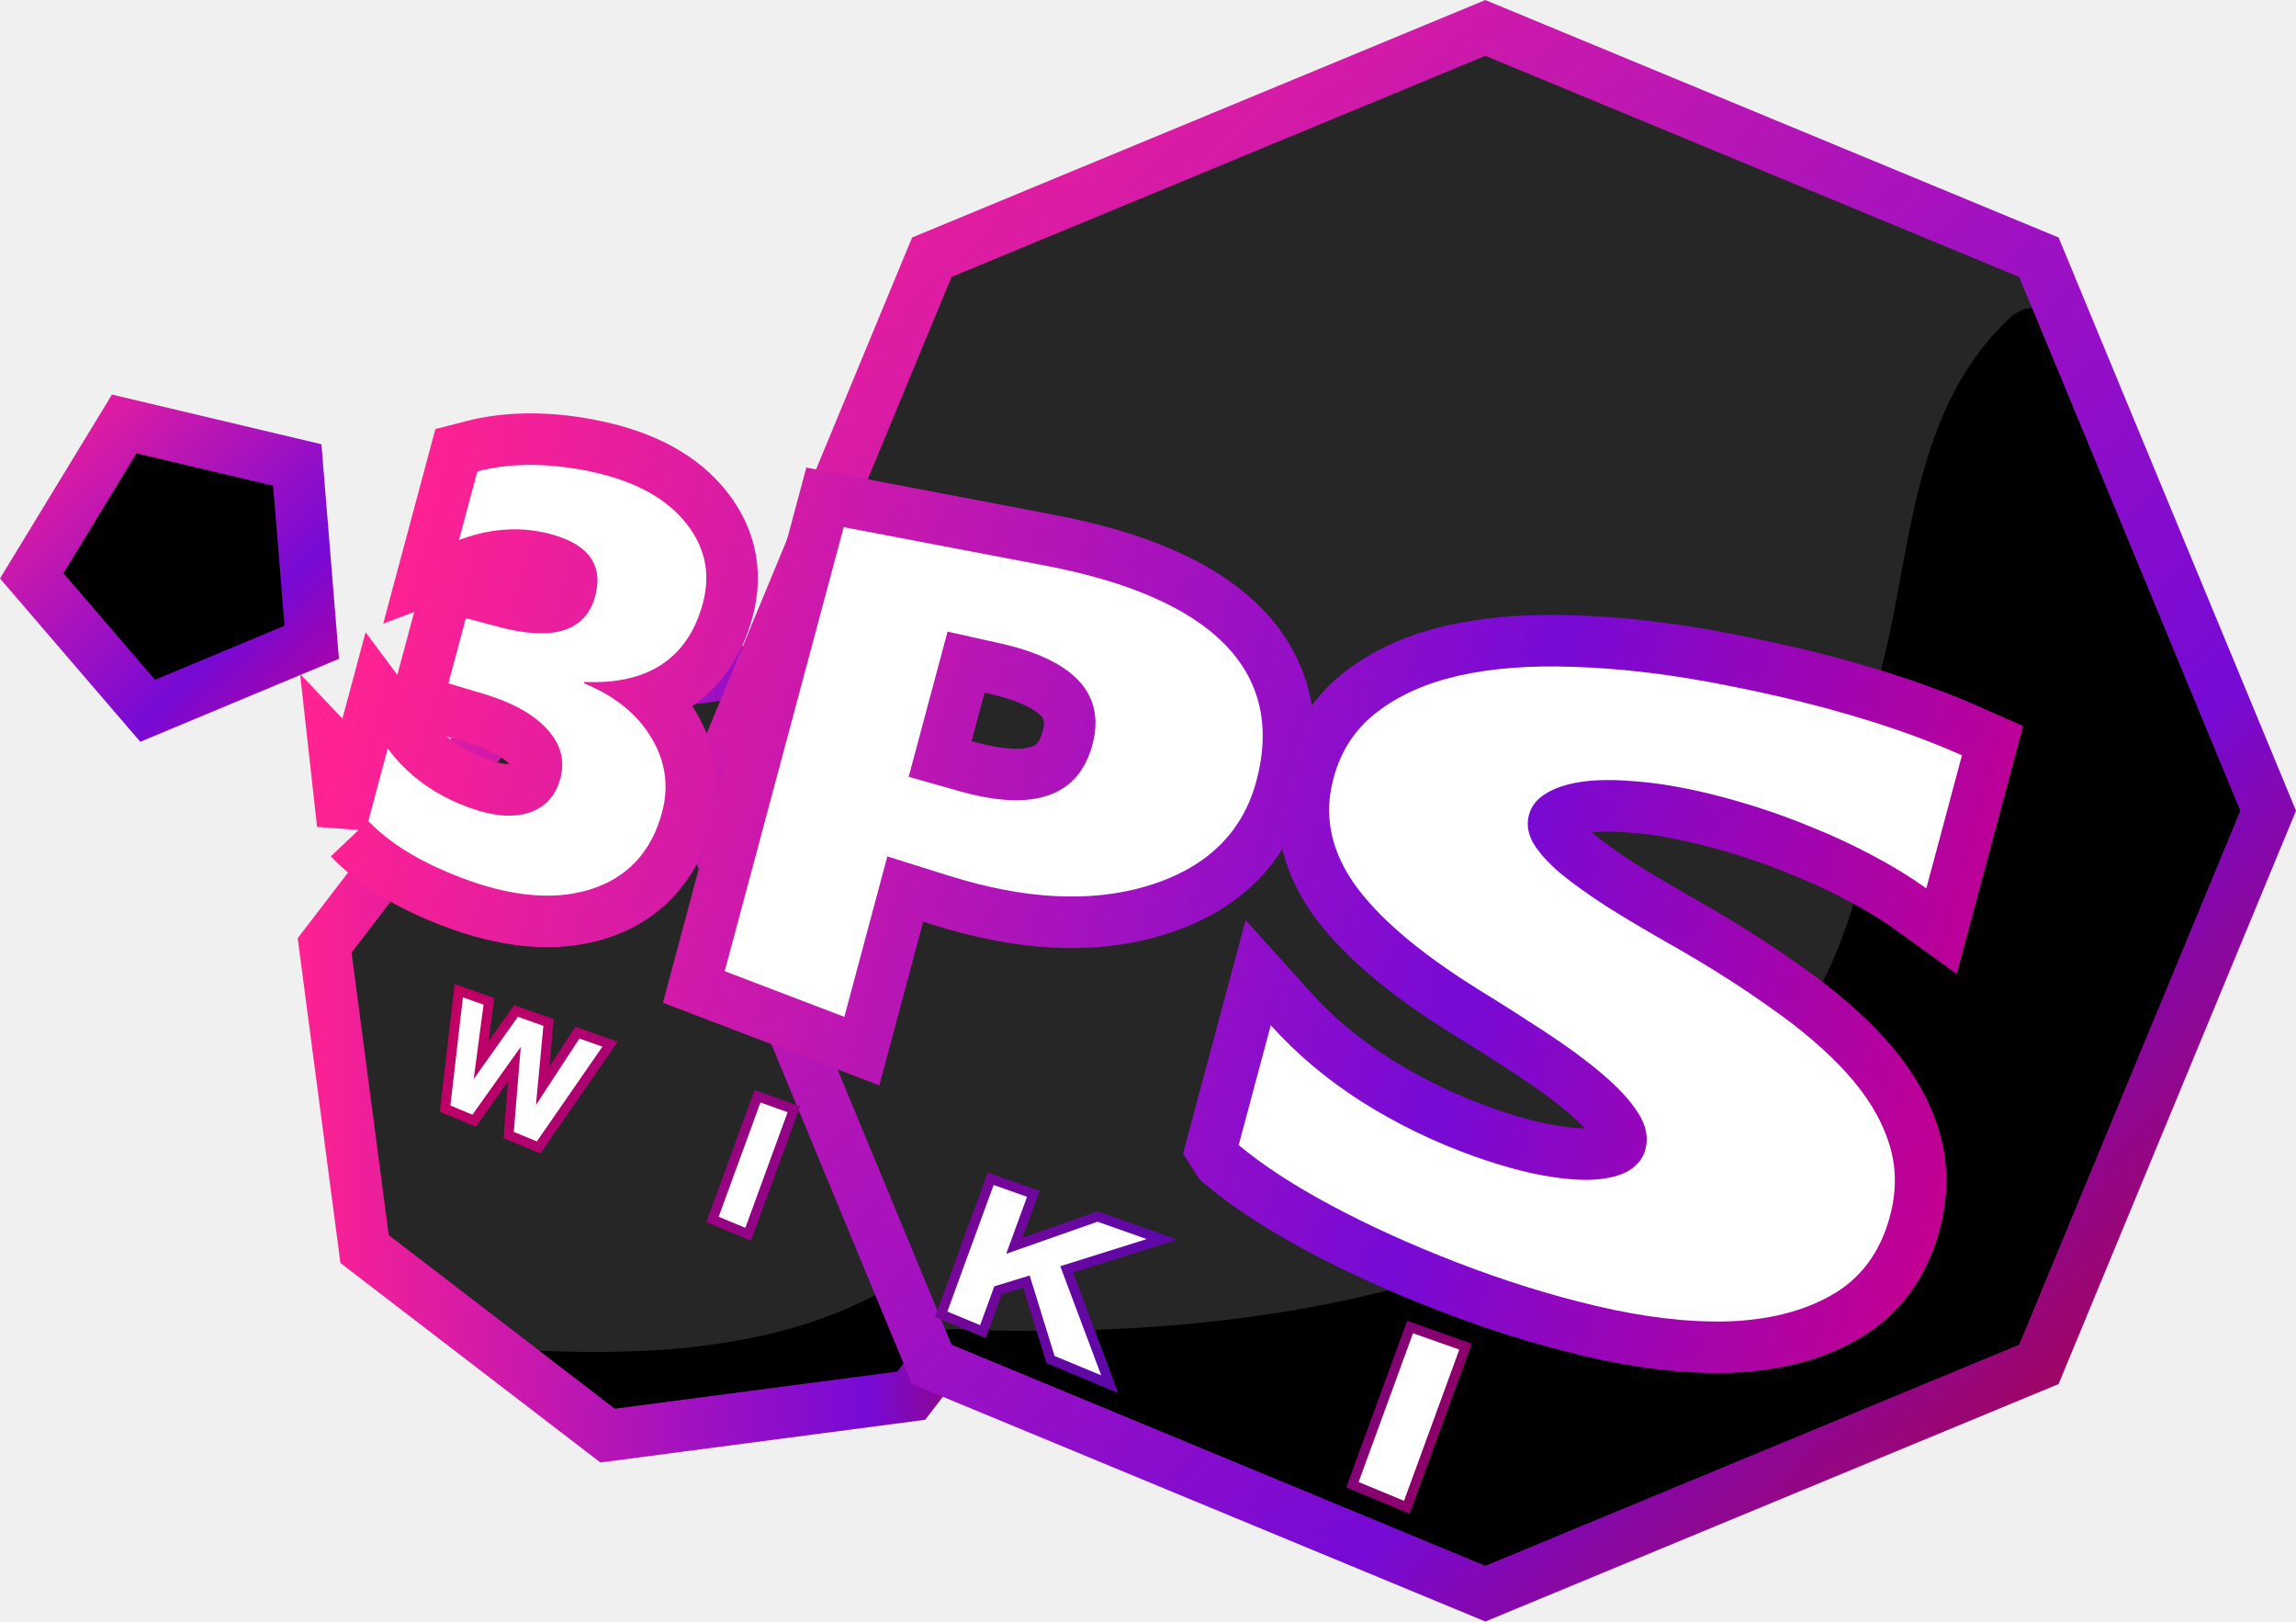
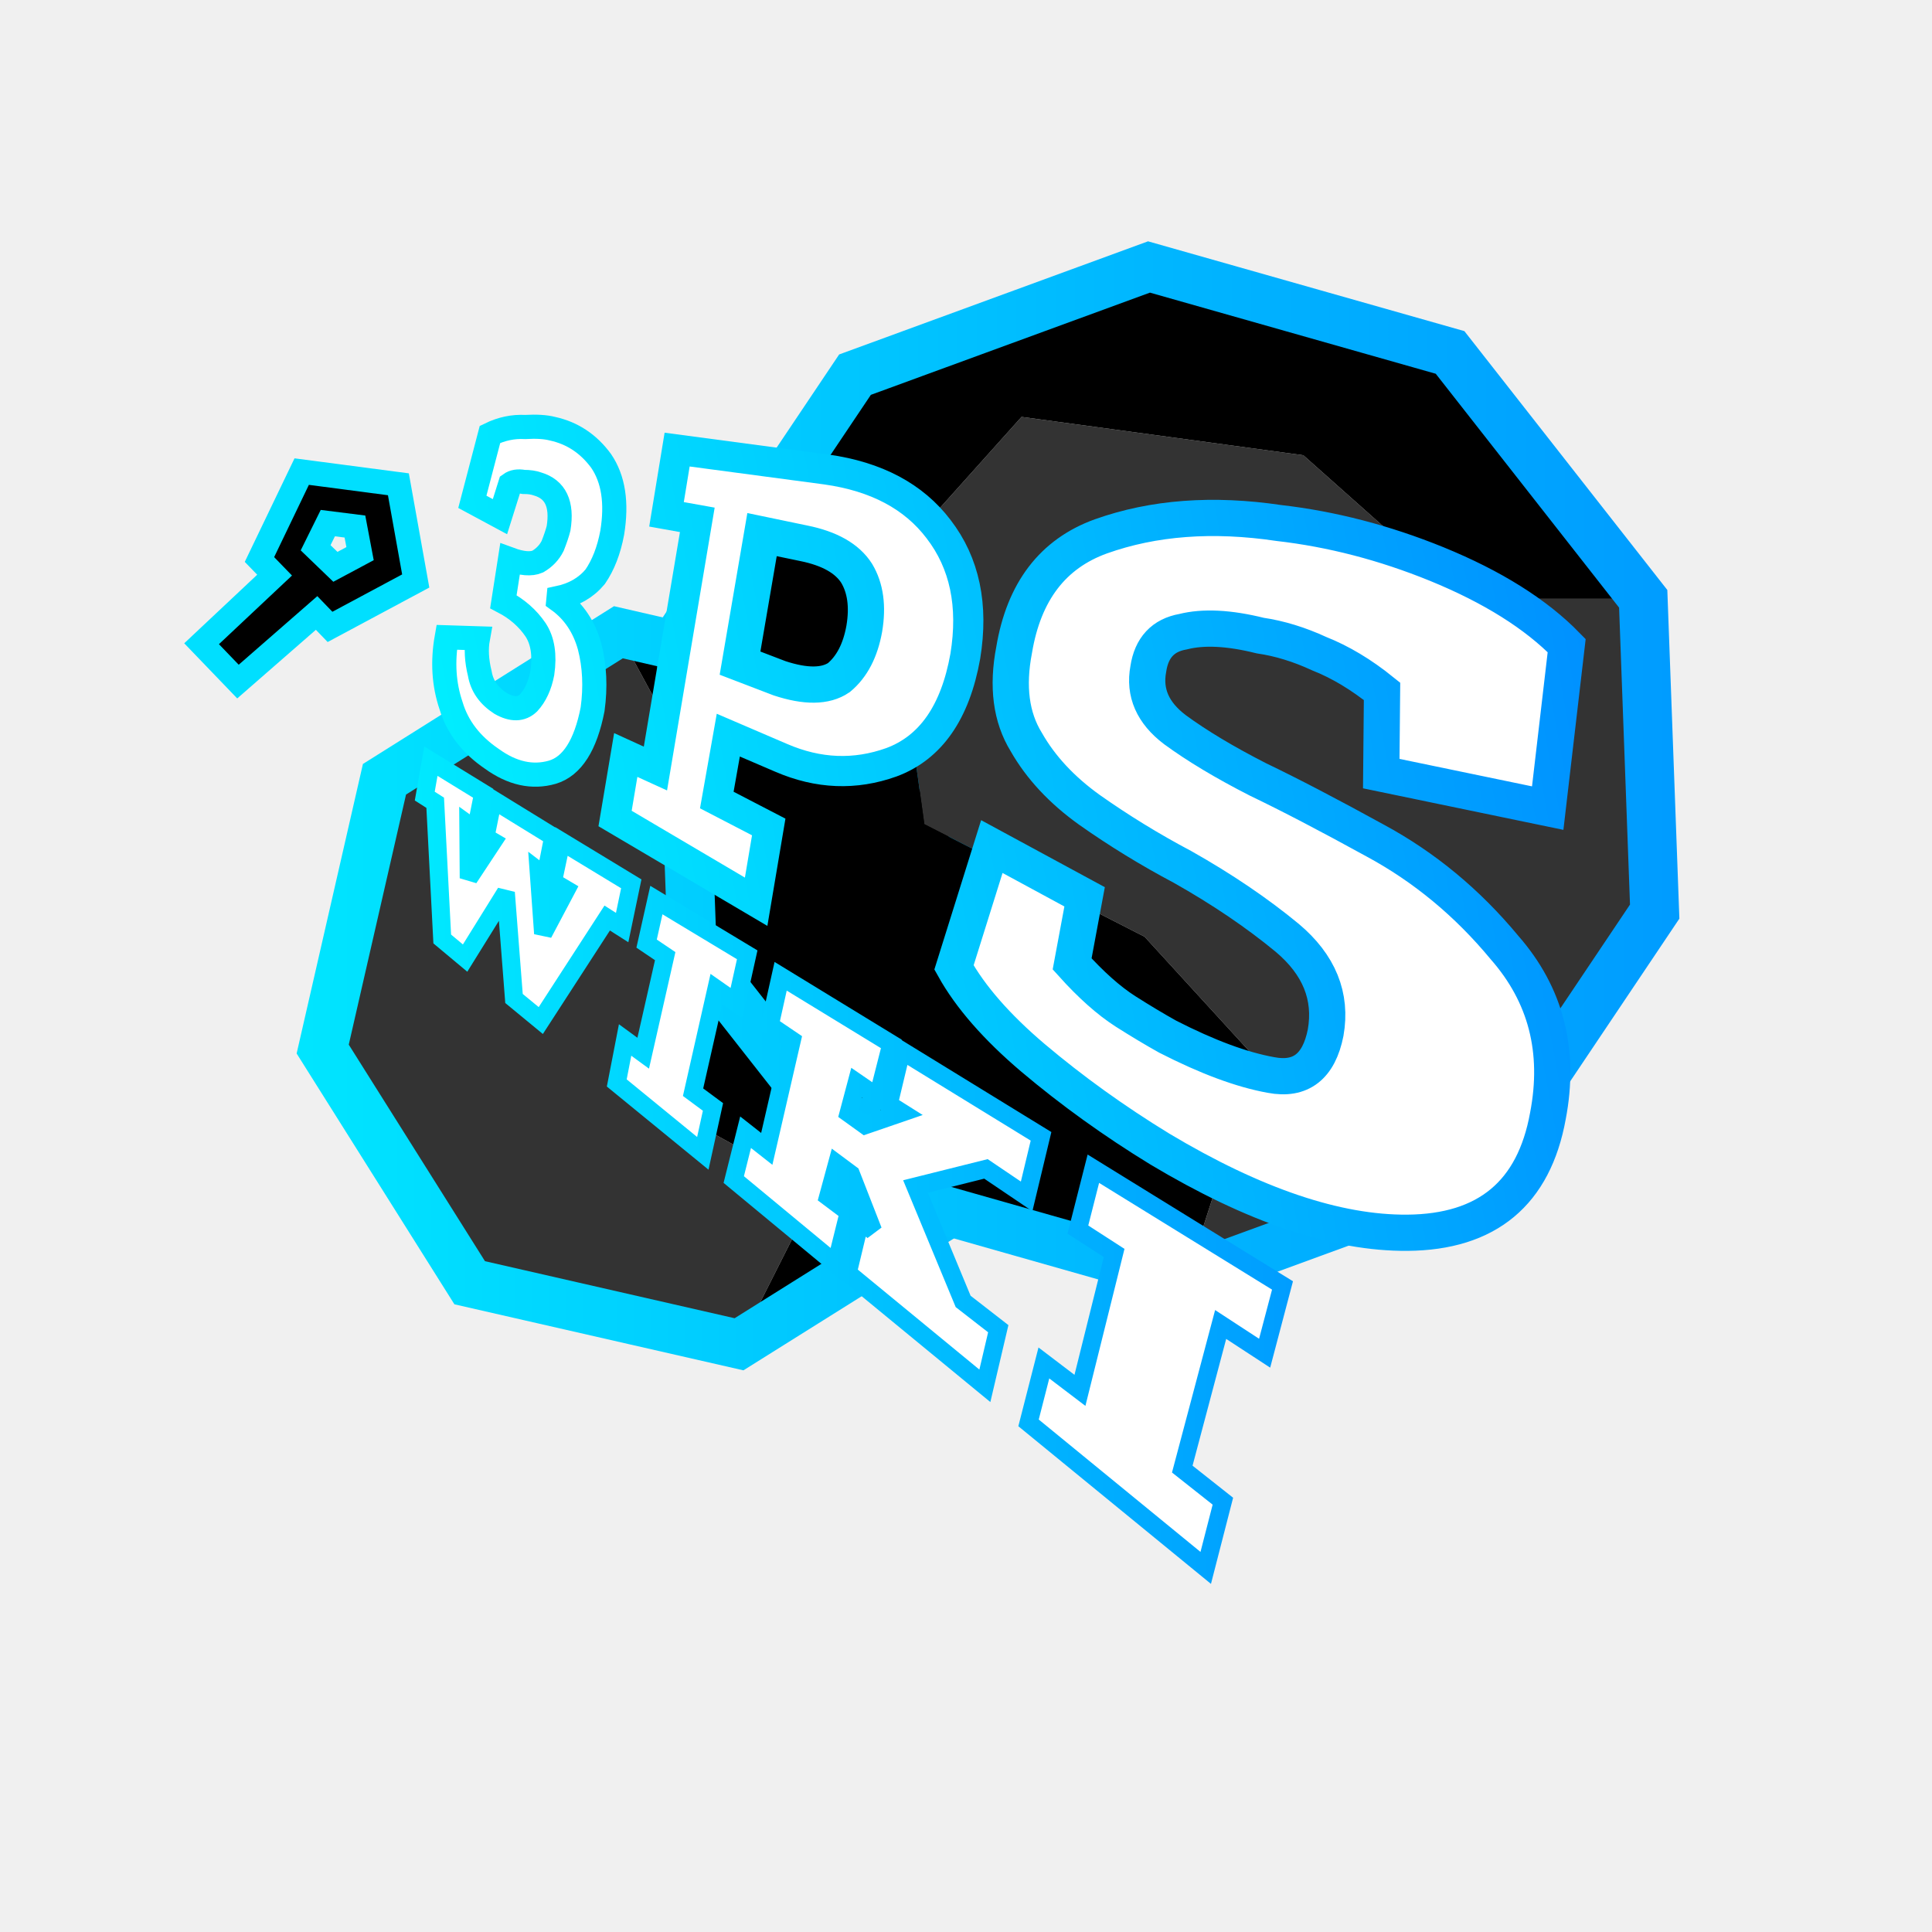
- <svg xmlns="http://www.w3.org/2000/svg" xmlns:xlink="http://www.w3.org/1999/xlink" width="47mm" height="33.191mm" viewBox="0 0 47 33.191" version="1.1" id="svg5">
-   <defs id="defs2">
-     <linearGradient id="linearGradient6687">
-       <stop style="stop-color:#c30063;stop-opacity:1;" offset="0" id="stop6681" />
-       <stop style="stop-color:#5e08a8;stop-opacity:1;" offset="0.691" id="stop6683" />
-       <stop style="stop-color:#8e0069;stop-opacity:1;" offset="1" id="stop6685" />
+ <svg xmlns="http://www.w3.org/2000/svg" xmlns:xlink="http://www.w3.org/1999/xlink" version="1.1" preserveAspectRatio="none" x="0px" y="0px" width="640px" height="640px" viewBox="0 0 640 640">
+   <defs>
+     <linearGradient id="Gradient_1" gradientUnits="userSpaceOnUse" x1="-207.95" y1="20" x2="114.25" y2="20" spreadMethod="pad">
+       <stop offset="0%" stop-color="#00EEFF" />
+       <stop offset="100%" stop-color="#0091FF" />
    </linearGradient>
-     <rect x="-391" y="295.75" width="187" height="75.25" id="rect6532" />
-     <linearGradient id="linearGradient2065">
-       <stop style="stop-color:#ff2292;stop-opacity:1;" offset="0" id="stop2059" />
-       <stop style="stop-color:#770ad5;stop-opacity:1;" offset="0.691" id="stop2061" />
-       <stop style="stop-color:#c30091;stop-opacity:1;" offset="1" id="stop2063" />
+     <linearGradient id="Gradient_2" gradientUnits="userSpaceOnUse" x1="-225.45" y1="1" x2="147.45" y2="1" spreadMethod="pad">
+       <stop offset="0%" stop-color="#00EEFF" />
+       <stop offset="100%" stop-color="#0091FF" />
    </linearGradient>
-     <linearGradient id="linearGradient2037">
-       <stop style="stop-color:#ff2292;stop-opacity:1;" offset="0" id="stop2033" />
-       <stop style="stop-color:#770ad5;stop-opacity:1;" offset="0.691" id="stop2041" />
-       <stop style="stop-color:#c30000;stop-opacity:1;" offset="1" id="stop2035" />
+     <linearGradient id="Gradient_3" gradientUnits="userSpaceOnUse" x1="-93.975" y1="24.95" x2="95.775" y2="24.95" spreadMethod="pad">
+       <stop offset="0%" stop-color="#00EEFF" />
+       <stop offset="100%" stop-color="#0091FF" />
    </linearGradient>
-     <rect x="-439.056" y="18.618" width="223.759" height="106.971" id="rect454" />
-     <linearGradient xlink:href="#linearGradient2037" id="linearGradient2039" x1="-101.461" y1="50.79" x2="-68.27" y2="83.981" gradientUnits="userSpaceOnUse" />
-     <linearGradient xlink:href="#linearGradient2065" id="linearGradient2049" x1="-334.033" y1="22.841" x2="-320.026" y2="22.841" gradientUnits="userSpaceOnUse" />
-     <linearGradient xlink:href="#linearGradient2037" id="linearGradient2057" x1="-83.431" y1="60.367" x2="-66.502" y2="60.367" gradientUnits="userSpaceOnUse" />
-     <linearGradient xlink:href="#linearGradient2065" id="linearGradient2073" x1="-86.666" y1="38.931" x2="-86.317" y2="69.785" gradientUnits="userSpaceOnUse" />
-     <clipPath clipPathUnits="userSpaceOnUse" id="clipPath3273">
-       <path style="fill:#262626;fill-opacity:1;fill-rule:evenodd;stroke:url(#linearGradient3277);stroke-width:2.11;stroke-linecap:square;stroke-dasharray:none;stroke-opacity:1;paint-order:stroke markers fill" id="path3275" d="m -69.412,67.386 -4.526,10.927 -10.927,4.526 -10.927,-4.526 -4.526,-10.927 4.526,-10.927 10.927,-4.526 10.927,4.526 z" transform="translate(23.0829,-10.5906)" />
-     </clipPath>
-     <linearGradient xlink:href="#linearGradient2037" id="linearGradient3277" gradientUnits="userSpaceOnUse" x1="-101.461" y1="50.79" x2="-68.27" y2="83.981" />
-     <clipPath clipPathUnits="userSpaceOnUse" id="clipPath3435">
-       <path style="fill:#262626;fill-opacity:1;fill-rule:evenodd;stroke:url(#linearGradient3439);stroke-width:2.11;stroke-linecap:square;stroke-dasharray:none;stroke-opacity:1;paint-order:stroke markers fill" id="path3437" d="m -81.566,64.178 -0.761,-5.783 3.551,-4.628 5.783,-0.761 4.628,3.551 0.761,5.783 -3.551,4.628 -5.783,0.761 z" transform="translate(-2.663836,1.303688)" />
-     </clipPath>
-     <linearGradient xlink:href="#linearGradient2037" id="linearGradient3439" gradientUnits="userSpaceOnUse" x1="-83.431" y1="60.367" x2="-66.502" y2="60.367" />
-     <linearGradient xlink:href="#linearGradient6687" id="linearGradient6679" x1="-317.089" y1="300.1" x2="-278.513" y2="300.1" gradientUnits="userSpaceOnUse" />
-     <linearGradient xlink:href="#linearGradient2065" id="linearGradient7080" gradientUnits="userSpaceOnUse" x1="-334.033" y1="22.841" x2="-320.026" y2="22.841" />
-     <linearGradient xlink:href="#linearGradient2065" id="linearGradient7082" gradientUnits="userSpaceOnUse" x1="-334.033" y1="22.841" x2="-320.026" y2="22.841" />
-     <linearGradient xlink:href="#linearGradient2065" id="linearGradient7084" gradientUnits="userSpaceOnUse" x1="-334.033" y1="22.841" x2="-320.026" y2="22.841" />
-     <linearGradient xlink:href="#linearGradient6687" id="linearGradient7086" gradientUnits="userSpaceOnUse" x1="-317.089" y1="300.1" x2="-278.513" y2="300.1" />
-     <linearGradient xlink:href="#linearGradient6687" id="linearGradient7088" gradientUnits="userSpaceOnUse" x1="-317.089" y1="300.1" x2="-278.513" y2="300.1" />
-     <linearGradient xlink:href="#linearGradient6687" id="linearGradient7090" gradientUnits="userSpaceOnUse" x1="-317.089" y1="300.1" x2="-278.513" y2="300.1" />
-     <linearGradient xlink:href="#linearGradient6687" id="linearGradient7092" gradientUnits="userSpaceOnUse" x1="-317.089" y1="300.1" x2="-278.513" y2="300.1" />
+     <linearGradient id="Gradient_4" gradientUnits="userSpaceOnUse" x1="-110.05" y1="63.088" x2="32.35" y2="88.713" spreadMethod="pad">
+       <stop offset="0%" stop-color="#00E9FF" />
+       <stop offset="100%" stop-color="#009DFF" />
+     </linearGradient>
+     <g id="Symbol_1_copy_0_Layer2_0_FILL">
+       <path fill="#000000" stroke="none" d=" M -174.25 -32.75 L -171.5 -29.9 -153.95 -39.3 -157.5 -59.1 -177.3 -61.7 -185.95 -43.7 -182.85 -40.5 -197.8 -26.45 -190.35 -18.7 -174.25 -32.75 M -171.95 -51.15 L -166.4 -50.45 -165.35 -44.9 -170.4 -42.2 -174.45 -46.1 -171.95 -51.15 M -166.4 -50.45 L -171.95 -51.15 -174.45 -46.1 -170.4 -42.2 -165.35 -44.9 -166.4 -50.45 M -171.55 -50.25 L -167.15 -49.65 -166.35 -45.3 -170.3 -43.25 -173.45 -46.25 -171.55 -50.25 Z" />
+     </g>
+     <g id="Symbol_1_copy_0_Layer1_0_FILL">
+       <path fill="#333333" stroke="none" d=" M -106.45 46.7 L -92.3 8.4 -112.45 -28.8 -160.35 1.3 -173 56.55 -142.9 104.4 -87.75 117 -71.85 85.5 -97.55 71.35 -106.45 46.7 Z" />
+       <path fill="#000000" stroke="none" d=" M -57.25 -16.1 L -112.45 -28.8 -92.3 8.4 -106.45 46.7 -97.55 71.35 -71.85 85.5 -87.75 117 -39.8 86.95 -27.15 31.75 -57.25 -16.1 Z" />
+     </g>
+     <g id="Symbol_1_copy_0_Layer0_0_FILL">
+       <path fill="#333333" stroke="none" d=" M -29.9 -72.9 L -57.15 -42.5 -49.8 10.5 -4.7 33.55 18.35 58.75 3.85 103.65 64.05 81.6 99.75 28.4 97.4 -35.65 60.85 -35.65 27.8 -65.05 -29.9 -72.9 Z" />
+       <path fill="#000000" stroke="none" d=" M -57.15 -42.5 L -29.9 -72.9 27.8 -65.05 60.85 -35.65 97.4 -35.65 57.85 -86.1 -3.8 -103.6 -64 -81.55 -99.7 -28.35 -97.35 35.7 -57.75 86.15 3.85 103.65 18.35 58.75 -4.7 33.55 -49.8 10.5 -57.15 -42.5 Z" />
+     </g>
+     <g id="Symbol_2_copy_0_Layer2_0_FILL">
+       <path fill="#FFFFFF" stroke="none" d=" M -46.25 -45.8 L -49.9 -35.6 -45.05 -33.75 -59.35 5.5 -63.8 2.4 -67.45 12.4 -46.95 30.2 -42.65 18.4 -50.3 12.45 -46.5 2.25 -38.55 7.55 Q -30.204 13.119 -20.75 11.55 -10.483 9.792 -5.5 -3.5 -1.178 -15.514 -6.05 -25 -10.621 -34.104 -22.55 -38.1 L -46.25 -45.8 M -21.15 -11 Q -23.056 -5.867 -26.75 -3.8 -30.406 -2.177 -36.45 -5.5 L -42.4 -9.15 -34.95 -29.4 -28.4 -26.75 Q -22.335 -24.288 -20.7 -20.25 -19.211 -16.259 -21.15 -11 M -82.6 -9.75 Q -85.15 -12.15 -85.1 -15.25 -85.3 -18.55 -84.35 -21.05 L -89.4 -22.15 Q -91.55 -16.4 -90.75 -10.9 -90.15 -5.4 -85.7 -1 -81.4 3.5 -76.25 3 -71.15 2.45 -67.8 -6.05 -66.05 -11.35 -66.4 -16.35 -66.85 -21.45 -70.1 -24.85 L -70 -25.2 Q -66.1 -25.3 -63.4 -27.55 -60.9 -30.05 -59.3 -34.2 -56.75 -41.3 -58.95 -46.25 -61.25 -51 -65.9 -52.95 -67.5 -53.7 -70.3 -54.05 -73.2 -54.75 -76.25 -53.9 L -81.15 -43.45 -77.1 -40.2 -74.45 -45.2 Q -73.5 -45.65 -72.2 -45.15 -70.85 -44.9 -70 -44.4 -65.85 -42.3 -67.9 -36.55 -68.4 -35.45 -69.4 -33.85 -70.5 -32.4 -72.3 -31.75 -74.05 -31.35 -76.75 -32.95 L -79.1 -26.25 Q -76.1 -23.9 -74.7 -20.7 -73.45 -17.75 -74.9 -13.45 -76.05 -10.5 -78.05 -9 -80.1 -7.65 -82.6 -9.75 M 20.2 -18.95 Q 7.662 -16.857 2.65 -3.05 -0.744 5.613 1.85 12.3 4.239 19.186 10.1 25.25 16.413 31.731 23.55 37.35 32.181 44.587 38.45 52.05 45.08 60.078 41.85 68.65 38.701 76.656 31.7 73.9 24.819 71.338 16 64.55 13.21 62.246 9.9 59.2 6.311 55.819 2.65 49.85 L 6.7 39.3 -6.9 28.3 -16.7 46.85 Q -14.015 54.827 -6.55 63.95 1.516 73.804 11.35 82.65 31.851 100.665 49.15 103.7 68.676 107.159 75.55 88.9 81.56 73.604 73.55 60.2 66.529 47.571 55.7 38.85 45.472 30.493 38.45 25.4 31.105 19.744 26.4 14.75 21.78 9.682 23.9 4.1 25.674 -0.97 30.7 -0.95 35.908 -1.267 43.15 2 47.774 3.601 52.2 6.75 57.002 9.737 61.3 14.75 L 58.7 28.15 84.8 38.75 92.75 12.85 Q 86.672 3.771 74.05 -4.35 62.245 -11.874 49.55 -15.75 33.881 -21.125 20.2 -18.95 Z" />
+     </g>
+     <g id="Symbol_2_copy_0_Layer1_0_FILL">
+       <path fill="#00C4FF" stroke="none" d=" M -41.7 76.55 Q -41.9 76.6 -42.05 76.85 L -42.4 77.55 Q -42.55 77.8 -42.6 77.85 L -42.6 78.05 -42.7 78.1 -42.75 78.45 -42.8 78.55 -42.8 78.8 Q -42.9 79.2 -42.8 79.5 L -42.7 79.7 -42.45 80 -42.55 80.05 Q -42.55 80.3 -42.7 80.35 L -42.75 80.8 -42.7 81.1 Q -42.5 81.85 -42.2 82.3 -41.85 82.65 -41.35 82.9 -40.85 83.05 -40.75 83 L -40.35 82.9 -40 82.65 -39.8 82.45 -39.7 82.25 -39.45 81.15 Q -39.55 81 -39.45 80.9 L -39.55 80.65 -39.5 80.55 -39.55 80.25 -39.55 80.15 Q -39.45 79.95 -39.6 79.8 -39.5 79.6 -39.65 79.45 -39.55 79.4 -39.65 79.3 L -39.75 78.6 Q -39.65 78.4 -39.75 78.15 L -39.85 77.5 -39.9 77.3 Q -40.05 77.15 -39.9 77.15 L -40.15 76.9 -40.15 76.75 Q -41 76.2 -41.7 76.55 Z" />
+       <path fill="#00C1FF" stroke="none" d=" M -32.9 66 Q -34.05 65.05 -34.8 65.1 -35.35 65.1 -35.9 65.55 -36.371 65.912 -36.6 66.35 L -36.6 66.35 -36.65 66.45 Q -36.671 66.574 -36.7 66.7 -36.716 66.763 -36.75 66.8 L -36.75 66.85 Q -36.85 67.2 -36.7 67.45 -36.6 67.8 -36.4 67.95 L -36.05 68.3 Q -35.3 69.05 -34.4 68.95 -33.35 68.85 -32.95 68 L -32.75 67.4 Q -32.65 66.7 -32.9 66 Z" />
+       <path fill="#00E4FF" stroke="none" d=" M -90.95 11.6 Q -91.1 11.7 -91.1 11.8 L -91.15 11.8 Q -91.2 12 -91.4 12.1 L -91.45 12.35 Q -91.6 12.35 -91.6 12.5 L -91.65 12.5 -91.65 12.55 Q -91.8 12.55 -91.8 12.75 L -91.9 13.1 -91.85 13.35 -91.9 13.5 -91.7 13.9 -91.3 14.25 Q -91.2 14.4 -91.05 14.4 L -90.7 14.45 -90.55 14.5 -90.35 14.4 -90.25 14.4 -90.15 14.3 -90 14.3 -89.95 14.2 -89.8 14.1 -89.5 13.8 Q -89.35 13.55 -89.3 13.55 L -89.3 13.45 -89.25 13.45 -89.2 13.3 -89.1 13.1 -89 13 -89 12.85 -88.9 12.6 -88.9 12.45 -88.95 12.35 -88.9 12.25 -89.05 12 -89 11.95 -89.3 11.55 Q -89.55 11.3 -90.1 11.2 L -90.25 11.25 Q -90.3 11.2 -90.4 11.25 -90.65 11.3 -90.95 11.6 Z" />
+       <path fill="#00DDFF" stroke="none" d=" M -79.5 21.35 Q -79.7 21.35 -79.95 21.5 L -80.35 21.75 -80.55 22.25 Q -80.7 22.4 -80.65 22.45 L -80.75 22.5 Q -80.75 22.75 -81 23 L -81.1 23.2 Q -81.25 23.3 -81.25 23.4 -81.3 23.6 -81.55 23.75 L -81.6 24 -81.7 24.05 -81.7 24.15 -81.75 24.25 -81.75 24.55 Q -81.8 24.7 -81.7 24.8 -81.85 24.8 -81.7 24.95 -81.6 25.05 -81.65 25.1 L -81.55 25.2 Q -81.05 25.95 -80.15 25.7 -79.85 25.6 -79.45 25.2 L -79.4 25 -79.3 24.95 -79.25 24.7 -79.15 24.7 -79.1 24.5 Q -78.8 24.25 -78.55 23.75 L -78.35 23.3 Q -78.15 23.2 -78.25 23 L -78.15 22.95 -78.2 22.7 -78.15 22.5 -78.2 22.45 -78.15 22.35 Q -78.25 22.3 -78.25 22.05 L -78.4 21.75 -78.55 21.65 Q -78.95 21.25 -79.5 21.35 Z" />
+     </g>
+     <g id="Symbol_2_copy_0_Layer0_0_FILL">
+       <path fill="#FFFFFF" stroke="none" d=" M -76.85 14.55 L -79.45 20.85 -77.5 22.55 -82.6 29 -81.45 18.7 -80.5 19.75 -78.05 13.55 -86.75 5.7 -89.1 11.55 -88 12.5 -93.05 17.75 -91.5 9 -90.45 10.1 -88.15 4.35 -95.7 -2.45 -97.75 3.05 -96.25 4.45 -99.2 26.85 -96.05 30.65 -87.45 21.2 -89.3 38.7 -85.6 43.1 -71.7 28.4 -69.55 30.4 -66.75 23.55 -76.85 14.55 M -48.45 50.75 L -45.3 53.85 -52.65 70.8 -55.6 67.45 -58.95 74.8 -44.85 91.65 -41.2 83.6 -44.1 80.45 -41.65 75.35 -39.7 77.45 -37.8 87.35 -39.6 85.35 -43.2 93.45 -24.25 115.95 -20.35 107.05 -25.25 101.55 -29.55 81.4 -17.55 80.65 -11.75 86.35 -7.6 77 -27.75 58.85 -31.45 67.2 -29.55 68.95 -35.9 69.9 -38.25 67.45 -36 62.7 -33 65.7 -29.2 57.45 -45.2 43.1 -48.45 50.75 M -66.05 33.75 L -63.4 36.35 -69.9 51.5 -72.45 48.8 -75.1 55.55 -63.2 69.6 -60.15 62.35 -62.95 59.35 -56.05 43.25 -53.2 46.15 -50 38.6 -63.15 26.95 -66.05 33.75 M 5.4 135.45 L 16 113.05 22.3 119.05 27.25 108.55 -0.05 83.85 -4.4 93.3 0.8 98.2 -8.9 119.55 -13.95 114 -18.25 123.3 6.25 152.25 11.05 141.9 5.4 135.45 Z" />
+     </g>
+     <path id="Symbol_1_copy_0_Layer2_0_1_STROKES" stroke="#00DFFF" stroke-width="5" stroke-linejoin="miter" stroke-linecap="round" stroke-miterlimit="3" fill="none" d=" M -170.4 -42.2 L -174.45 -46.1 -171.95 -51.15 -166.4 -50.45 -165.35 -44.9 -170.4 -42.2 Z M -171.5 -29.9 L -174.25 -32.75 -190.35 -18.7 -197.8 -26.45 -182.85 -40.5 -185.95 -43.7 -177.3 -61.7 -157.5 -59.1 -153.95 -39.3 -171.5 -29.9 Z" />
+     <path id="Symbol_1_copy_0_Layer1_0_1_STROKES" stroke="url(#Gradient_1)" stroke-width="10" stroke-linejoin="miter" stroke-linecap="round" stroke-miterlimit="3" fill="none" d=" M -112.45 -28.8 L -57.25 -16.1 -27.15 31.75 -39.8 86.95 -87.75 117 -142.9 104.4 -173 56.55 -160.35 1.3 -112.45 -28.8 Z" />
+     <path id="Symbol_1_copy_0_Layer0_0_1_STROKES" stroke="url(#Gradient_2)" stroke-width="10" stroke-linejoin="miter" stroke-linecap="round" stroke-miterlimit="3" fill="none" d=" M 97.4 -35.65 L 57.85 -86.1 -3.8 -103.6 -64 -81.55 -99.7 -28.35 -97.35 35.7 -57.75 86.15 3.85 103.65 64.05 81.6 99.75 28.4 97.4 -35.65 Z" />
+     <path id="Symbol_2_copy_0_Layer2_0_1_STROKES" stroke="url(#Gradient_3)" stroke-width="4" stroke-linejoin="miter" stroke-linecap="round" stroke-miterlimit="3" fill="none" d=" M -76.25 -53.9 Q -73.2 -54.75 -70.3 -54.05 -67.5 -53.7 -65.9 -52.95 -61.25 -51 -58.95 -46.25 -56.75 -41.3 -59.3 -34.2 -60.9 -30.05 -63.4 -27.55 -66.1 -25.3 -70 -25.2 L -70.1 -24.85 Q -66.85 -21.45 -66.4 -16.35 -66.05 -11.35 -67.8 -6.05 -71.15 2.45 -76.25 3 -81.4 3.5 -85.7 -1 -90.15 -5.4 -90.75 -10.9 -91.55 -16.4 -89.4 -22.15 L -84.35 -21.05 Q -85.3 -18.55 -85.1 -15.25 -85.15 -12.15 -82.6 -9.75 -80.1 -7.65 -78.05 -9 -76.05 -10.5 -74.9 -13.45 -73.45 -17.75 -74.7 -20.7 -76.1 -23.9 -79.1 -26.25 L -76.75 -32.95 Q -74.05 -31.35 -72.3 -31.75 -70.5 -32.4 -69.4 -33.85 -68.4 -35.45 -67.9 -36.55 -65.85 -42.3 -70 -44.4 -70.85 -44.9 -72.2 -45.15 -73.5 -45.65 -74.45 -45.2 L -77.1 -40.2 -81.15 -43.45 -76.25 -53.9 Z" />
+     <path id="Symbol_2_copy_0_Layer2_0_2_STROKES" stroke="url(#Gradient_3)" stroke-width="5" stroke-linejoin="miter" stroke-linecap="round" stroke-miterlimit="3" fill="none" d=" M -5.5 -3.475 Q -10.483 9.792 -20.725 11.575 -30.204 13.119 -38.525 7.55 L -46.475 2.25 -50.3 12.475 -42.65 18.425 -46.95 30.225 -67.425 12.425 -63.775 2.4 -59.35 5.5 -45.05 -33.75 -49.9 -35.575 -46.225 -45.8 -22.525 -38.075 Q -10.621 -34.104 -6.025 -24.975 -1.178 -15.514 -5.5 -3.475 Z" />
+     <path id="Symbol_2_copy_0_Layer2_0_3_STROKES" stroke="url(#Gradient_3)" stroke-width="6" stroke-linejoin="miter" stroke-linecap="round" stroke-miterlimit="3" fill="none" d=" M 75.575 88.925 Q 68.676 107.159 49.175 103.725 31.851 100.665 11.375 82.65 1.516 73.804 -6.55 63.975 -14.015 54.827 -16.7 46.875 L -6.9 28.325 6.7 39.3 2.65 49.85 Q 6.311 55.819 9.925 59.2 13.21 62.246 16.025 64.575 24.819 71.338 31.7 73.925 38.701 76.656 41.875 68.675 45.08 60.078 38.45 52.05 32.181 44.587 23.55 37.375 16.413 31.731 10.1 25.275 4.239 19.186 1.85 12.325 -0.744 5.613 2.65 -3.05 7.662 -16.857 20.2 -18.925 33.881 -21.125 49.575 -15.75 62.245 -11.874 74.05 -4.325 86.672 3.771 92.775 12.875 L 84.8 38.775 58.725 28.15 61.325 14.775 Q 57.002 9.737 52.225 6.75 47.774 3.601 43.15 2.025 35.908 -1.267 30.7 -0.925 25.674 -0.97 23.925 4.1 21.78 9.682 26.425 14.775 31.105 19.744 38.475 25.4 45.472 30.493 55.725 38.875 66.529 47.571 73.575 60.2 81.56 73.604 75.575 88.925 Z M -21.125 -11 Q -19.211 -16.259 -20.7 -20.25 -22.335 -24.288 -28.4 -26.725 L -34.95 -29.4 -42.4 -9.125 -36.425 -5.475 Q -30.406 -2.177 -26.725 -3.8 -23.056 -5.867 -21.125 -11 Z" />
+     <path id="Symbol_2_copy_0_Layer0_0_1_STROKES" stroke="url(#Gradient_4)" stroke-width="3" stroke-linejoin="miter" stroke-linecap="round" stroke-miterlimit="3" fill="none" d=" M -18.25 123.3 L 6.25 152.25 11.05 141.9 5.4 135.45 16 113.05 22.3 119.05 27.25 108.55 -0.05 83.85 -4.4 93.3 0.8 98.2 -8.9 119.55 -13.95 114 -18.25 123.3 Z M -85.6 43.1 L -71.7 28.4 -69.55 30.4 -66.75 23.55 -76.85 14.55 -79.45 20.85 -77.5 22.55 -82.6 29 -81.45 18.7 -80.5 19.75 -78.05 13.55 -86.75 5.7 -89.1 11.55 -88 12.5 -93.05 17.75 -91.5 9 -90.45 10.1 -88.15 4.35 -95.7 -2.45 -97.75 3.05 -96.25 4.45 -99.2 26.85 -96.05 30.65 -87.45 21.2 -89.3 38.7 -85.6 43.1 Z M -75.1 55.55 L -63.2 69.6 -60.15 62.35 -62.95 59.35 -56.05 43.25 -53.2 46.15 -50 38.6 -63.15 26.95 -66.05 33.75 -63.4 36.35 -69.9 51.5 -72.45 48.8 -75.1 55.55 Z M -43.2 93.45 L -24.25 115.95 -20.35 107.05 -25.25 101.55 -29.55 81.4 -17.55 80.65 -11.75 86.35 -7.6 77 -27.75 58.85 -31.45 67.2 -29.55 68.95 -35.9 69.9 -38.25 67.45 -36 62.7 -33 65.7 -29.2 57.45 -45.2 43.1 -48.45 50.75 -45.3 53.85 -52.65 70.8 -55.6 67.45 -58.95 74.8 -44.85 91.65 -41.2 83.6 -44.1 80.45 -41.65 75.35 -39.7 77.45 -37.8 87.35 -39.6 85.35 -43.2 93.45 Z" />
  </defs>
-   <g id="layer1" transform="translate(92.18757,-40.19964)">
-     <g id="g3508">
-       <path style="fill:#262626;fill-opacity:1;fill-rule:evenodd;stroke:url(#linearGradient2057);stroke-width:2.11;stroke-linecap:square;stroke-dasharray:none;stroke-opacity:1;paint-order:stroke markers fill" id="path450" d="m -81.566,64.178 -0.761,-5.783 3.551,-4.628 5.783,-0.761 4.628,3.551 0.761,5.783 -3.551,4.628 -5.783,0.761 z" transform="translate(-2.663836,1.303688)" />
-       <path id="path-1-8" style="fill:#000000;fill-rule:nonzero;stroke:none;stroke-width:1px;stroke-linecap:butt;stroke-linejoin:miter;stroke-opacity:1" d="m -72.715,65.53 a 0.257,0.257 0 0 0 -0.124,0.05 c -0.146,0.11 -0.289,0.23 -0.542,0.465 -0.157,0.145 -0.319,0.298 -0.486,0.436 -1.171,0.708 -2.438,1.041 -3.531,1.21 -0.818,0.126 -1.558,0.161 -2.008,0.174 -0.837,0.024 -1.587,-0.009 -1.826,-0.02 a 0.257,0.257 0 0 0 -0.023,0.514 v 3.031 h 4.592 v -1.253 h 1.472 v -0.331 h 2.765 v -0.332 h 1.252 v -0.248 h 0.995 v -0.574 h 0.808 v -0.512 h 0.645 V 65.968 h -3.78 a 0.257,0.257 0 0 0 -0.209,-0.438 z" clip-path="url(#clipPath3435)" />
-       <path style="fill:#000000;fill-opacity:1;fill-rule:evenodd;stroke:url(#linearGradient2073);stroke-width:6.555;stroke-linecap:square;stroke-dasharray:none;stroke-opacity:1;paint-order:stroke markers fill" id="path338" d="m -83.723,62.055 -8.335,-3.2 0.467,-8.916 8.624,-2.311 4.863,7.488 z" transform="matrix(0.2328607,-0.2222425,0.2222425,0.2328607,-80.65855,19.95002)" />
-       <path style="fill:#262626;fill-opacity:1;fill-rule:evenodd;stroke:url(#linearGradient2039);stroke-width:2.11;stroke-linecap:square;stroke-dasharray:none;stroke-opacity:1;paint-order:stroke markers fill" id="path448" d="m -69.412,67.386 -4.526,10.927 -10.927,4.526 -10.927,-4.526 -4.526,-10.927 4.526,-10.927 10.927,-4.526 10.927,4.526 z" transform="translate(23.0829,-10.5906)" />
-       <path id="path-1" style="fill:#000000;fill-rule:nonzero;stroke:none;stroke-width:1px;stroke-linecap:butt;stroke-linejoin:miter;stroke-opacity:1" d="m -50.453,46.505 a 0.728,0.728 0 0 0 -0.575,0.187 c -0.395,0.363 -0.863,0.903 -1.263,1.738 -0.279,0.58 -0.487,1.219 -0.661,1.948 -0.155,0.645 -0.265,1.283 -0.388,1.946 -0.117,0.631 -0.233,1.222 -0.392,1.763 -0.023,0.077 -0.032,0.157 -0.029,0.237 0.06,1.392 -0.058,2.624 -0.312,3.717 -0.261,1.124 -0.667,2.1 -1.173,2.951 -0.532,0.894 -1.177,1.654 -1.889,2.303 -0.769,0.701 -1.618,1.273 -2.488,1.743 -2.19,1.181 -4.556,1.729 -6.223,2.003 -0.451,0.074 -0.866,0.131 -1.231,0.175 -2.616,0.313 -4.87,0.221 -5.584,0.189 a 0.728,0.728 0 0 0 -0.066,1.454 c 0.146,0.007 0.371,0.015 0.635,0.023 v 1.565 h 3.962 v 3.969 h 8.678 v -0.938 h 5.68 v -0.895 h 1.753 v -1.204 h 2.279 v -0.797 h 1.579 v -1.339 h 0.926 v -1.205 h 1.191 v -2.514 h 0.643 v -3.341 h 0.628 v -4.169 h 0.52 V 54.806 h 1.232 v -1.256 h 1.315 V 46.868 h -8.204 a 0.728,0.728 0 0 0 -0.543,-0.363 z m 0.069,1.616 v 0.003 h -0.003 c 8.33e-4,-9.97e-4 0.002,-0.002 0.003,-0.003 z" clip-path="url(#clipPath3273)" />
-       <g aria-label="3PS" transform="matrix(2.36436,0.6335283,-0.6335283,2.36436,719.4667,211.0311)" id="text452" style="font-weight:bold;font-size:8px;font-family:'Microsoft Tai Le';-inkscape-font-specification:'Microsoft Tai Le Bold';text-align:center;text-anchor:middle;white-space:pre;shape-inside:url(#rect454);fill:#ffffff;fill-opacity:1;fill-rule:evenodd;stroke:url(#linearGradient2049);stroke-width:0.862;stroke-linecap:square;stroke-dasharray:none;paint-order:stroke markers fill">
-         <path d="m -333.602,24.245 v -0.629 c 0.222,0.176 0.488,0.278 0.801,0.302 0.203,0.016 0.363,-0.014 0.479,-0.09 0.119,-0.077 0.179,-0.192 0.179,-0.345 0,-0.158 -0.074,-0.282 -0.221,-0.373 -0.143,-0.089 -0.337,-0.136 -0.578,-0.143 l -0.311,-0.009 v -0.564 l 0.287,-5.39e-4 c 0.468,-8.8e-4 0.71,-0.153 0.71,-0.457 0,-0.286 -0.187,-0.42 -0.55,-0.404 -0.236,0.011 -0.46,0.093 -0.672,0.245 v -0.594 c 0.236,-0.134 0.519,-0.214 0.853,-0.24 0.379,-0.029 0.683,0.03 0.907,0.18 0.23,0.153 0.347,0.366 0.347,0.636 0,0.48 -0.269,0.779 -0.787,0.893 v 0.012 c 0.273,0.035 0.493,0.131 0.658,0.29 0.168,0.16 0.252,0.355 0.252,0.583 0,0.345 -0.141,0.607 -0.418,0.781 -0.27,0.169 -0.631,0.228 -1.073,0.181 -0.364,-0.039 -0.649,-0.125 -0.864,-0.257 z" id="path1788" style="fill:#ffffff;fill-opacity:1;stroke:url(#linearGradient7080);stroke-width:0.862;stroke-dasharray:none" />
-         <path d="m -329.333,23.406 v 1.389 l -1.065,-0.11 V 20.841 l 1.716,-0.126 c 1.401,-0.102 2.167,0.323 2.167,1.285 0,0.455 -0.225,0.82 -0.664,1.088 -0.421,0.257 -0.963,0.368 -1.609,0.341 z m 0,-1.946 v 1.257 l 0.448,0.006 c 0.636,0.008 0.967,-0.213 0.967,-0.663 0,-0.44 -0.331,-0.646 -0.967,-0.619 z" id="path1790" style="fill:#ffffff;fill-opacity:1;stroke:url(#linearGradient7082);stroke-width:0.862;stroke-dasharray:none" />
-         <path d="M -325.87,24.976 V 23.94 c 0.269,0.175 0.567,0.315 0.897,0.42 0.338,0.105 0.688,0.172 1.05,0.2 0.217,0.016 0.408,0.018 0.573,0.004 0.17,-0.014 0.312,-0.039 0.425,-0.077 0.118,-0.04 0.206,-0.09 0.263,-0.149 0.058,-0.062 0.087,-0.13 0.087,-0.206 0,-0.102 -0.046,-0.196 -0.139,-0.28 -0.092,-0.084 -0.217,-0.163 -0.375,-0.237 -0.153,-0.073 -0.333,-0.143 -0.54,-0.212 -0.204,-0.067 -0.421,-0.136 -0.65,-0.204 -0.566,-0.173 -0.975,-0.371 -1.238,-0.595 -0.255,-0.221 -0.381,-0.483 -0.381,-0.792 0,-0.242 0.069,-0.451 0.208,-0.631 0.14,-0.184 0.333,-0.34 0.58,-0.471 0.255,-0.133 0.555,-0.239 0.904,-0.319 0.357,-0.084 0.746,-0.143 1.168,-0.175 0.427,-0.032 0.814,-0.045 1.16,-0.036 0.357,0.006 0.694,0.034 1.007,0.083 v 1.153 c -0.155,-0.059 -0.324,-0.109 -0.505,-0.15 -0.175,-0.041 -0.355,-0.073 -0.538,-0.095 -0.181,-0.025 -0.36,-0.04 -0.537,-0.047 -0.171,-0.007 -0.332,-0.007 -0.484,-2.77e-4 -0.206,0.009 -0.392,0.031 -0.556,0.064 -0.163,0.03 -0.299,0.07 -0.409,0.119 -0.109,0.048 -0.193,0.105 -0.252,0.169 -0.059,0.062 -0.088,0.13 -0.088,0.206 0,0.083 0.033,0.156 0.099,0.222 0.066,0.063 0.161,0.124 0.284,0.183 0.125,0.057 0.278,0.114 0.459,0.172 0.184,0.056 0.395,0.115 0.634,0.177 0.333,0.088 0.637,0.184 0.911,0.288 0.283,0.103 0.53,0.222 0.737,0.355 0.21,0.135 0.373,0.29 0.488,0.465 0.115,0.173 0.173,0.373 0.173,0.6 0,0.312 -0.102,0.568 -0.304,0.765 -0.195,0.192 -0.458,0.337 -0.785,0.436 -0.32,0.094 -0.686,0.146 -1.092,0.158 -0.392,0.012 -0.796,-0.005 -1.21,-0.049 -0.413,-0.044 -0.795,-0.107 -1.149,-0.19 -0.342,-0.08 -0.632,-0.175 -0.872,-0.285 z" id="path1792" style="fill:#ffffff;fill-opacity:1;stroke:url(#linearGradient7084);stroke-width:0.862;stroke-dasharray:none" />
+   <g transform="matrix( 1.617737, 0, 0, 1.617737, 319.55,271) ">
+     <g transform="matrix( 1, 0, 0, 1, 41.55,-9.25) ">
+       <g transform="matrix( 1, 0, 0, 1, 0,0) ">
+         <use xlink:href="#Symbol_1_copy_0_Layer2_0_FILL" />
+         <use xlink:href="#Symbol_1_copy_0_Layer2_0_1_STROKES" />
+       </g>
+       <g transform="matrix( 1, 0, 0, 1, 0,0) ">
+         <use xlink:href="#Symbol_1_copy_0_Layer1_0_FILL" />
+         <use xlink:href="#Symbol_1_copy_0_Layer1_0_1_STROKES" />
+       </g>
+       <g transform="matrix( 1, 0, 0, 1, 0,0) ">
+         <use xlink:href="#Symbol_1_copy_0_Layer0_0_FILL" />
+         <use xlink:href="#Symbol_1_copy_0_Layer0_0_1_STROKES" />
      </g>
    </g>
-     <g aria-label="WIKI" transform="matrix(0.5404578,0.1975852,-0.1975852,0.5404578,147.1725,-37.6988)" id="text6530" style="font-weight:bold;font-size:8px;font-family:Arial;-inkscape-font-specification:'Arial Bold';text-align:center;letter-spacing:6.79px;text-anchor:middle;white-space:pre;shape-inside:url(#rect6532);fill:#ffffff;fill-rule:evenodd;stroke:url(#linearGradient6679);stroke-width:0.695;stroke-linecap:square;stroke-dasharray:none;stroke-opacity:1;paint-order:stroke markers fill">
-       <path d="M -315.638,301.398 -316.54,297.63 l 0.779,-0.008 0.579,2.606 0.716,-2.619 0.962,-0.01 0.719,2.737 0.641,-2.752 0.866,-0.009 -1.032,3.966 -0.887,-0.038 -0.806,-2.924 -0.786,2.856 z" id="path6646" style="stroke:url(#linearGradient7086);stroke-width:0.695;stroke-dasharray:none;stroke-opacity:1" />
-       <path d="m -305.315,301.837 v -4.326 l 1.026,-0.011 v 4.381 z" id="path6648" style="stroke:url(#linearGradient7088);stroke-width:0.695;stroke-dasharray:none;stroke-opacity:1" />
-       <path d="m -296.517,302.21 v -4.793 l 1.261,-0.013 v 2.158 l 2.658,-2.187 1.856,-0.02 -2.556,1.961 2.699,3.145 -1.793,-0.076 -1.816,-2.384 -1.049,0.794 v 1.469 z" id="path6650" style="stroke:url(#linearGradient7090);stroke-width:0.695;stroke-dasharray:none;stroke-opacity:1" />
-       <path d="m -280.694,302.882 v -5.634 l 1.746,-0.019 v 5.727 z" id="path6652" style="stroke:url(#linearGradient7092);stroke-width:0.695;stroke-dasharray:none;stroke-opacity:1" />
+     <g transform="matrix( 1.215714, -0.2244263, 0.2244263, 1.215714, 7.6,-30.15) ">
+       <g transform="matrix( 1, 0, 0, 1, 0,0) ">
+         <use xlink:href="#Symbol_2_copy_0_Layer2_0_FILL" />
+         <use xlink:href="#Symbol_2_copy_0_Layer2_0_1_STROKES" />
+         <use xlink:href="#Symbol_2_copy_0_Layer2_0_2_STROKES" />
+         <use xlink:href="#Symbol_2_copy_0_Layer2_0_3_STROKES" />
+       </g>
+       <g transform="matrix( 1, 0, 0, 1, 0,0) ">
+         <use xlink:href="#Symbol_2_copy_0_Layer1_0_FILL" />
+       </g>
+       <g transform="matrix( 1, 0, 0, 1, 0,0) ">
+         <use xlink:href="#Symbol_2_copy_0_Layer0_0_FILL" />
+         <use xlink:href="#Symbol_2_copy_0_Layer0_0_1_STROKES" />
+       </g>
    </g>
  </g>
</svg>
